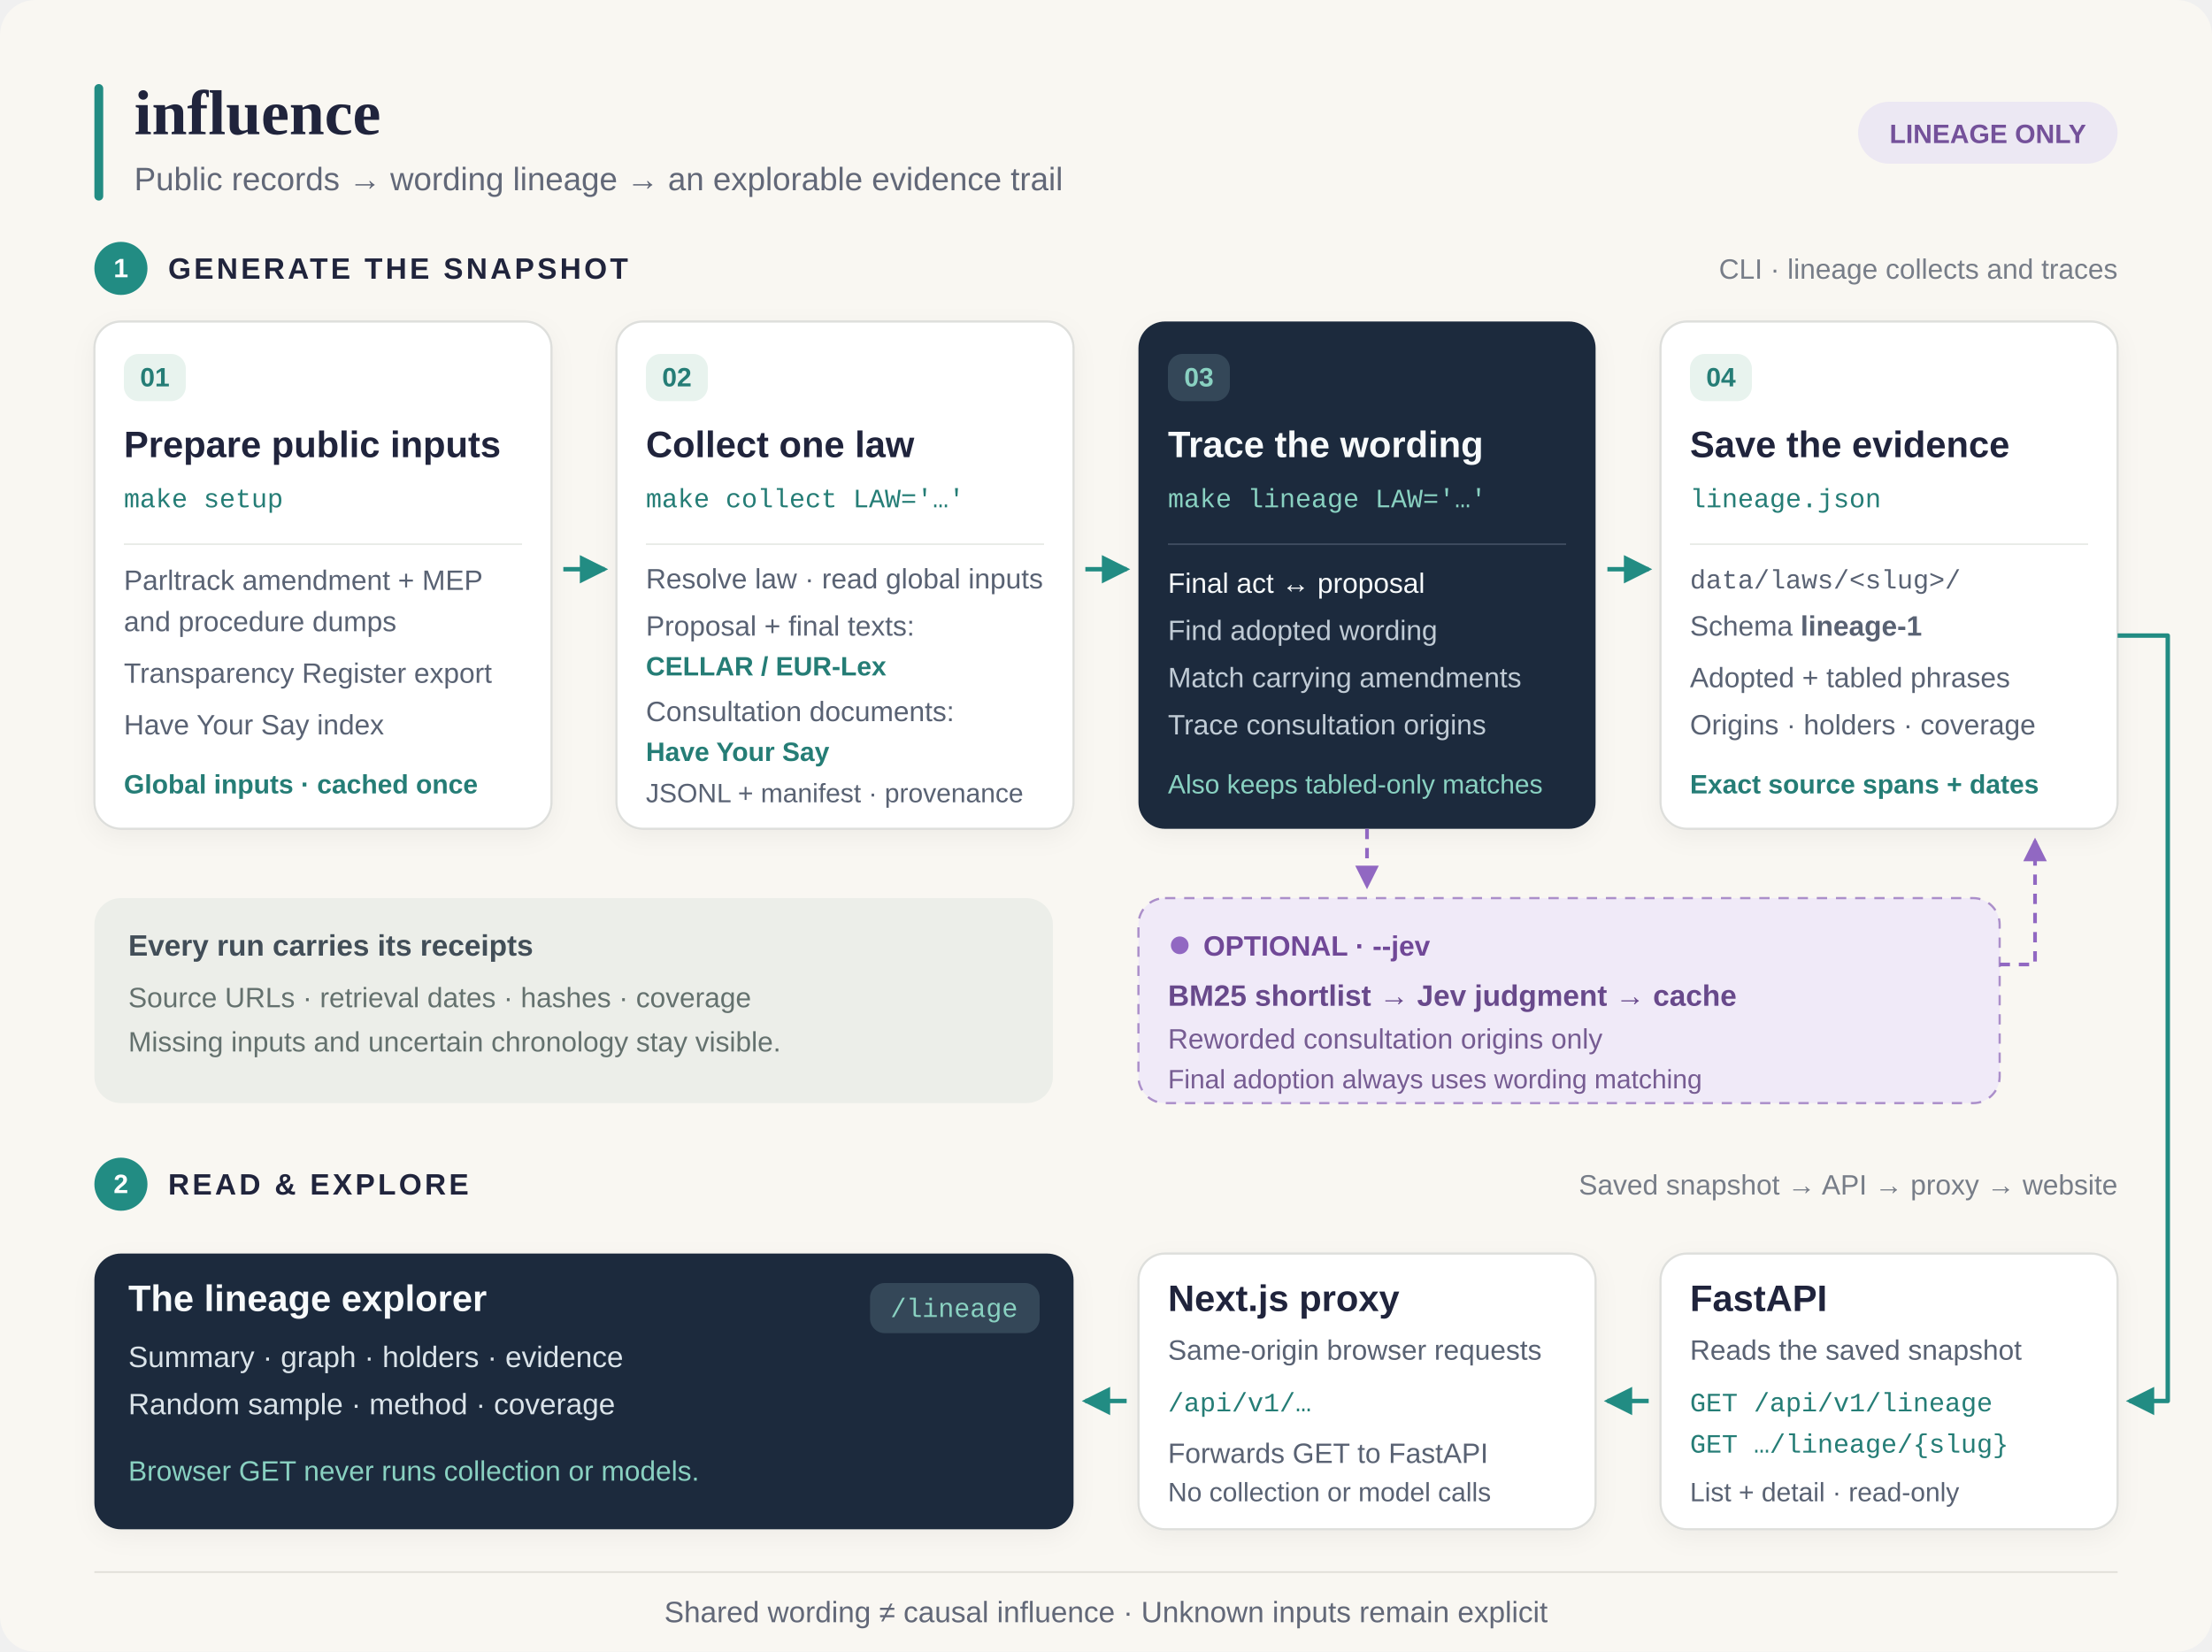
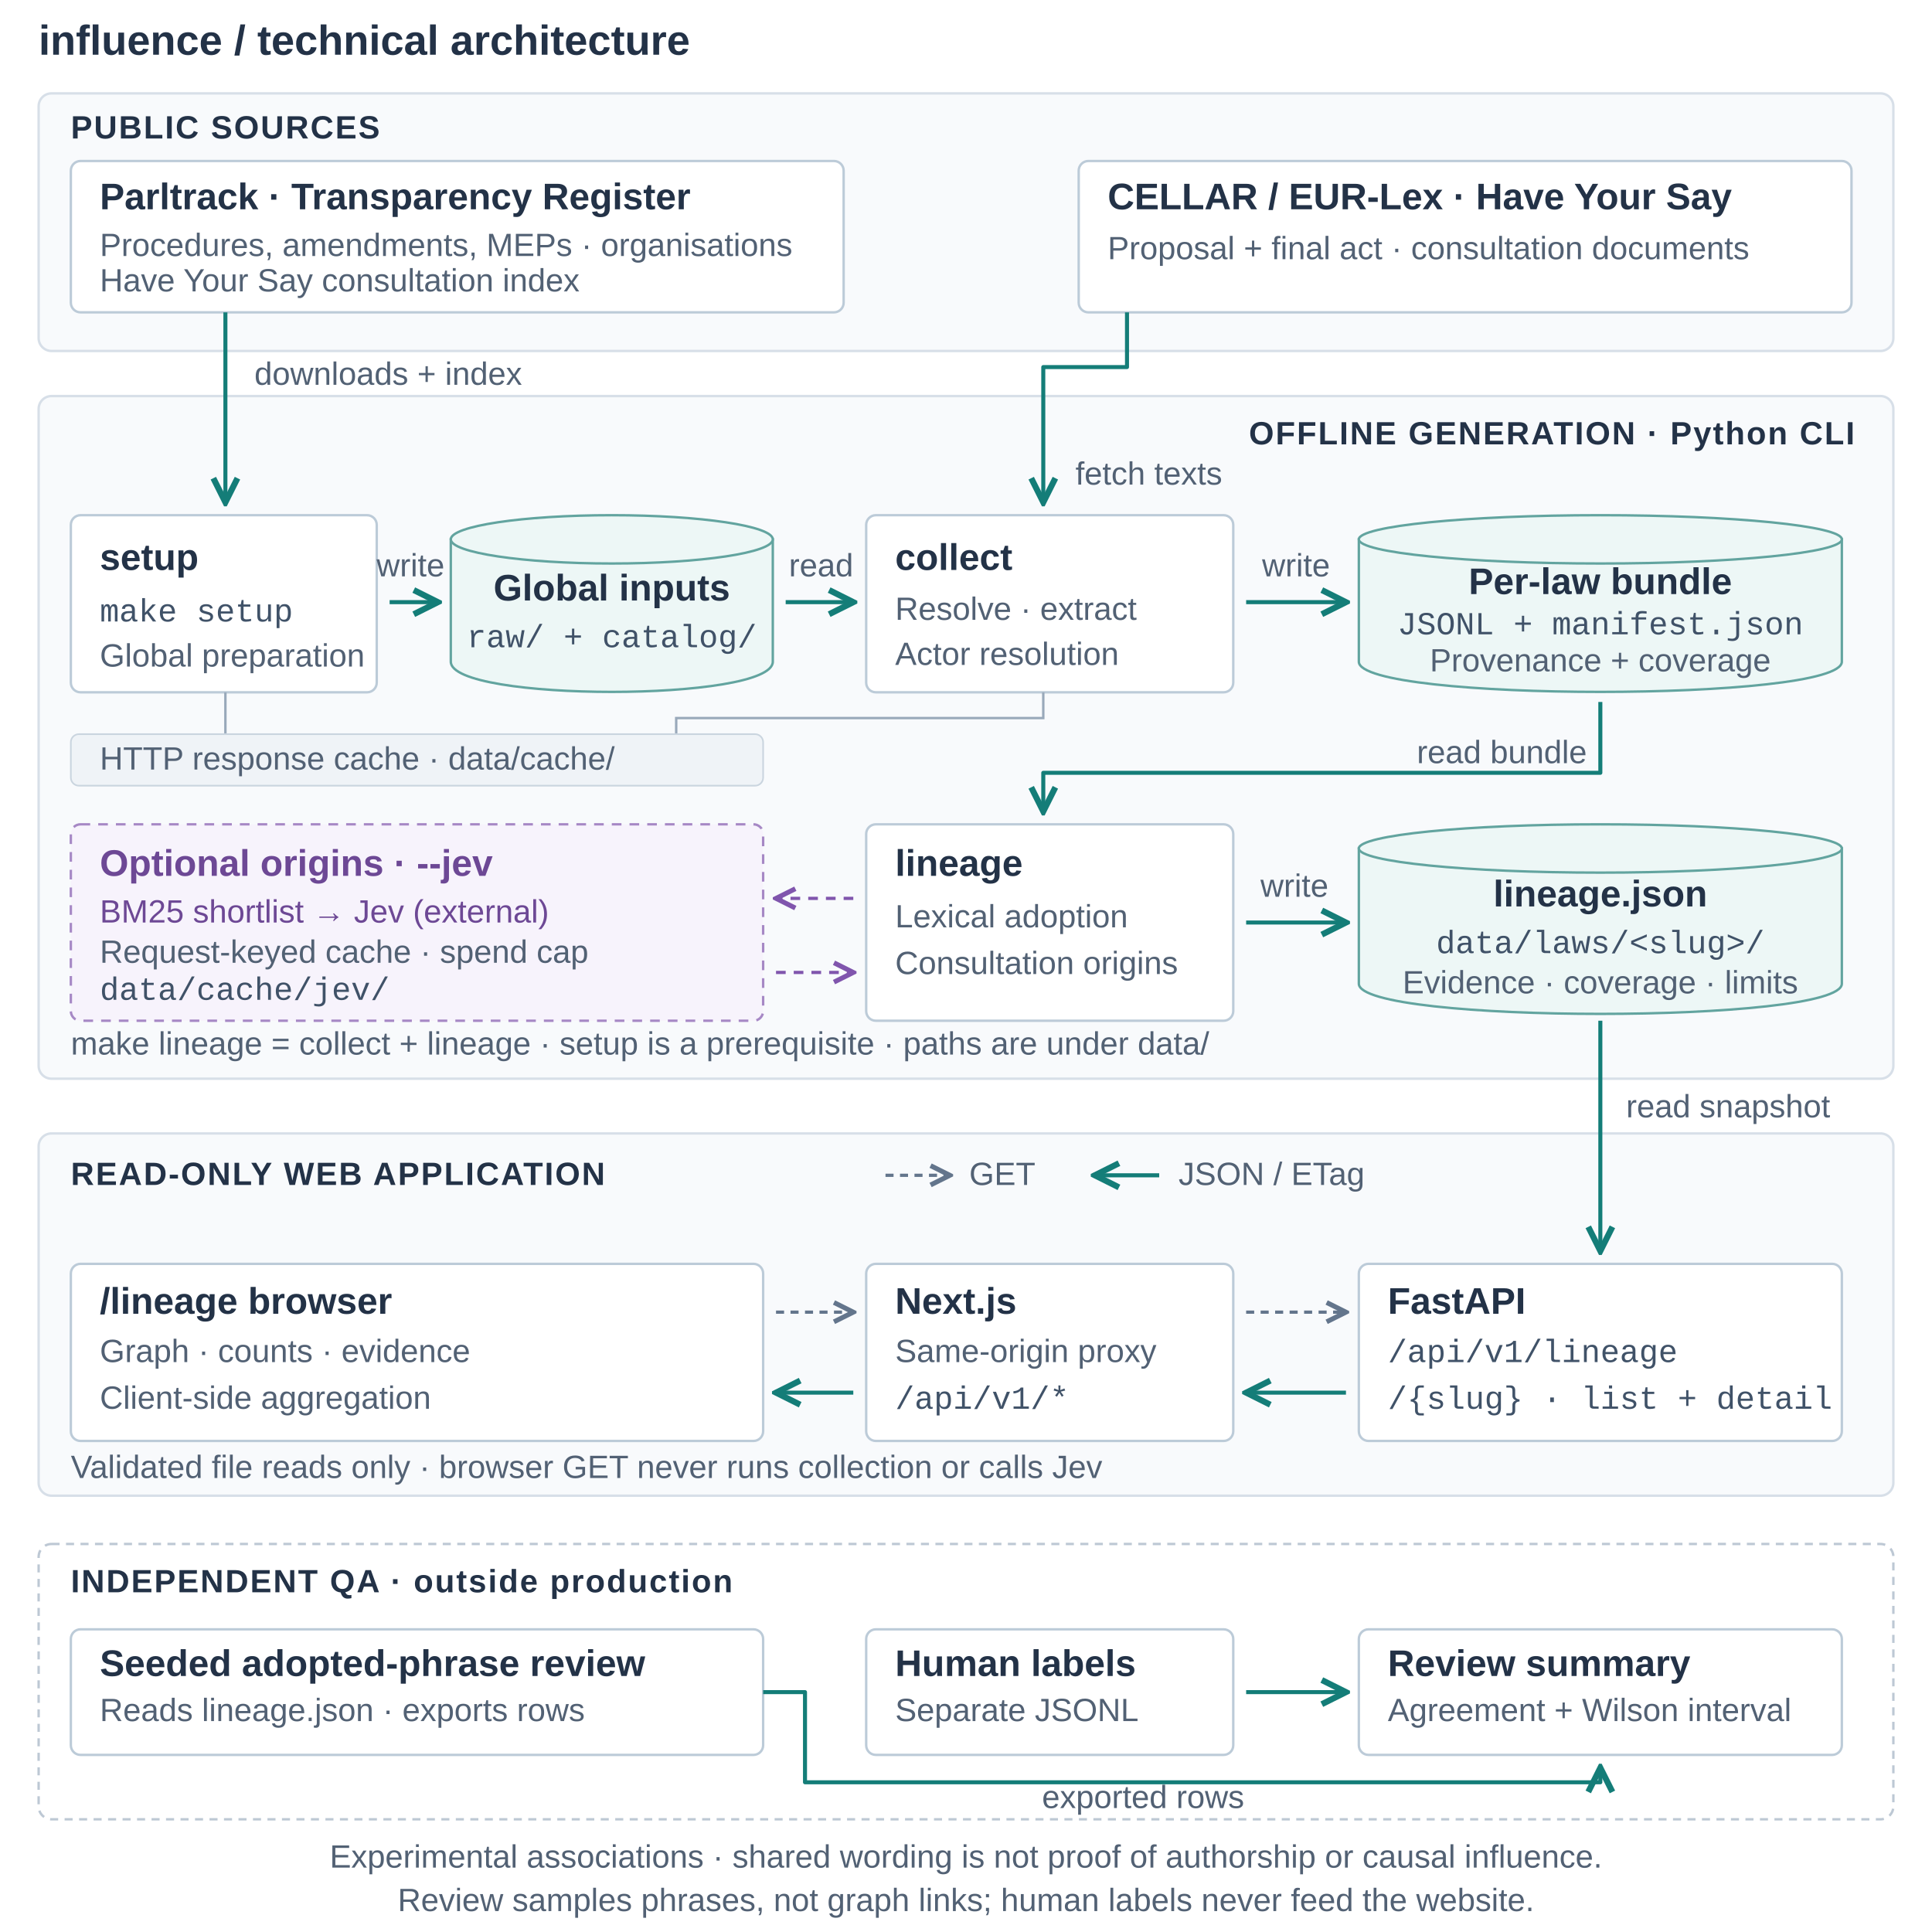
- <svg xmlns="http://www.w3.org/2000/svg" width="1500" height="1120" viewBox="0 0 1500 1120" style="max-width:100%;height:auto" role="img" aria-labelledby="title description">
+ <svg xmlns="http://www.w3.org/2000/svg" width="1200" height="1200" viewBox="0 0 1200 1200" style="max-width:100%;height:auto" role="img" aria-labelledby="title description">
  <defs>
-     <marker id="arrow-teal" viewBox="0 0 10 10" refX="8" refY="5" markerWidth="8" markerHeight="8" orient="auto-start-reverse">
-       <path d="M 1 1 L 9 5 L 1 9 Z" fill="#228c83" />
+     <marker id="data-arrow" markerWidth="8" markerHeight="8" refX="7" refY="4" orient="auto-start-reverse">
+       <path d="M1 1L7 4L1 7" fill="none" stroke="#147d78" stroke-width="1.5" />
    </marker>
-     <marker id="arrow-purple" viewBox="0 0 10 10" refX="8" refY="5" markerWidth="8" markerHeight="8" orient="auto-start-reverse">
-       <path d="M 1 1 L 9 5 L 1 9 Z" fill="#9168c2" />
+     <marker id="request-arrow" markerWidth="8" markerHeight="8" refX="7" refY="4" orient="auto-start-reverse">
+       <path d="M1 1L7 4L1 7" fill="none" stroke="#63758c" stroke-width="1.5" />
    </marker>
-     <filter id="card-shadow" x="-10%" y="-10%" width="120%" height="130%">
-       <feDropShadow dx="0" dy="5" stdDeviation="8" flood-color="#20243c" flood-opacity="0.045" />
-     </filter>
+     <marker id="optional-arrow" markerWidth="8" markerHeight="8" refX="7" refY="4" orient="auto-start-reverse">
+       <path d="M1 1L7 4L1 7" fill="none" stroke="#8055ad" stroke-width="1.5" />
+     </marker>
    <style>
-       text { font-family: -apple-system, BlinkMacSystemFont, 'Segoe UI', Arial, sans-serif; }
-       .title { font-family: Georgia, 'Times New Roman', serif; font-size: 43px; font-weight: 700; fill: #20243c; }
-       .subtitle { font-size: 22px; fill: #626878; }
-       .lane { font-size: 20px; font-weight: 700; letter-spacing: 2px; fill: #20243c; }
-       .card-title { font-size: 25px; font-weight: 650; fill: #20243c; }
-       .body { font-size: 19px; fill: #596273; }
-       .label { font-size: 18px; font-weight: 600; fill: #257d76; }
-       .mono { font-family: 'SFMono-Regular', Consolas, 'Liberation Mono', monospace; font-size: 18px; }
-       .white { fill: #f7fafb; }
-       .muted-white { fill: #c0cbd5; }
-       .step { font-size: 18px; font-weight: 700; fill: #257d76; }
-       .card { fill: #ffffff; stroke: #dedfdc; stroke-width: 1.5; filter: url(#card-shadow); }
-       .flow { fill: none; stroke: #228c83; stroke-width: 3; stroke-linejoin: round; marker-end: url(#arrow-teal); }
-       .optional-flow { fill: none; stroke: #9168c2; stroke-width: 2.5; stroke-dasharray: 7 6; stroke-linejoin: round; marker-end: url(#arrow-purple); }
+       text { font-family: -apple-system, BlinkMacSystemFont, 'Segoe UI', Arial, sans-serif; fill: #233247; }
+       .heading { font-size: 26px; font-weight: 650; }
+       .boundary-label { font-size: 20px; font-weight: 650; letter-spacing: 1px; }
+       .node-label { font-size: 23px; font-weight: 600; }
+       .body { font-size: 20px; fill: #526174; }
+       .small { font-size: 20px; fill: #526174; }
+       .mono { font-family: 'SFMono-Regular', Consolas, 'Liberation Mono', monospace; font-size: 20px; fill: #405268; }
+       .boundary { fill: #f8fafc; stroke: #d7dfe8; stroke-width: 1.5; }
+       .node { fill: white; stroke: #bccbd8; stroke-width: 1.5; }
+       .store { fill: #edf7f6; stroke: #62a49f; stroke-width: 1.5; }
+       .data { fill: none; stroke: #147d78; stroke-width: 2.5; stroke-linejoin: round; marker-end: url(#data-arrow); }
+       .request { fill: none; stroke: #63758c; stroke-width: 2; stroke-dasharray: 5 4; marker-end: url(#request-arrow); }
+       .optional { fill: none; stroke: #8055ad; stroke-width: 2; stroke-dasharray: 6 5; marker-end: url(#optional-arrow); }
+       .cache-use { fill: none; stroke: #99a9ba; stroke-width: 1.5; }
    </style>
  </defs>
-   <rect width="1500" height="1120" rx="24" fill="#f9f7f2" />
-   <rect x="64" y="57" width="6" height="79" rx="3" fill="#228c83" />
-   <text x="91" y="91" class="title">influence</text>
-   <text x="91" y="129" class="subtitle">Public records → wording lineage → an explorable evidence trail</text>
-   <rect x="1260" y="69" width="176" height="42" rx="21" fill="#ece8f3" />
-   <text x="1348" y="97" text-anchor="middle" font-size="18" font-weight="600" fill="#74519a">LINEAGE ONLY</text>
-   <circle cx="82" cy="182" r="18" fill="#228c83" />
-   <text x="82" y="188" text-anchor="middle" font-size="18" font-weight="700" fill="#fff">1</text>
-   <text x="114" y="189" class="lane">GENERATE THE SNAPSHOT</text>
-   <text x="1436" y="189" text-anchor="end" font-size="19" fill="#777d88">CLI · lineage collects and traces</text>
-   <rect x="64" y="218" width="310" height="344" rx="18" class="card" />
-   <rect x="84" y="240" width="42" height="32" rx="10" fill="#e8f3ee" />
-   <text x="105" y="262" text-anchor="middle" class="step">01</text>
-   <text x="84" y="310" class="card-title">Prepare public inputs</text>
-   <text x="84" y="344" class="mono" fill="#257d76">make setup</text>
-   <path d="M84 369 H354" stroke="#e5e8e4" />
-   <text x="84" y="400" class="body">Parltrack amendment + MEP</text>
-   <text x="84" y="428" class="body">and procedure dumps</text>
-   <text x="84" y="463" class="body">Transparency Register export</text>
-   <text x="84" y="498" class="body">Have Your Say index</text>
-   <text x="84" y="538" class="label">Global inputs · cached once</text>
-   <path d="M382 386 H410" class="flow" />
-   <rect x="418" y="218" width="310" height="344" rx="18" class="card" />
-   <rect x="438" y="240" width="42" height="32" rx="10" fill="#e8f3ee" />
-   <text x="459" y="262" text-anchor="middle" class="step">02</text>
-   <text x="438" y="310" class="card-title">Collect one law</text>
-   <text x="438" y="344" class="mono" fill="#257d76">make collect LAW='…'</text>
-   <path d="M438 369 H708" stroke="#e5e8e4" />
-   <text x="438" y="399" class="body">Resolve law · read global inputs</text>
-   <text x="438" y="431" class="body">Proposal + final texts:</text>
-   <text x="438" y="458" class="label">CELLAR / EUR-Lex</text>
-   <text x="438" y="489" class="body">Consultation documents:</text>
-   <text x="438" y="516" class="label">Have Your Say</text>
-   <text x="438" y="544" font-size="18" fill="#596273">JSONL + manifest · provenance</text>
-   <path d="M736 386 H764" class="flow" />
-   <rect x="772" y="218" width="310" height="344" rx="18" fill="#1d293d" filter="url(#card-shadow)" />
-   <rect x="792" y="240" width="42" height="32" rx="10" fill="#344758" />
-   <text x="813" y="262" text-anchor="middle" font-size="18" font-weight="700" fill="#89d1c1">03</text>
-   <text x="792" y="310" class="card-title white">Trace the wording</text>
-   <text x="792" y="344" class="mono" fill="#89d1c1">make lineage LAW='…'</text>
-   <path d="M792 369 H1062" stroke="#435064" />
-   <text x="792" y="402" class="body white">Final act ↔ proposal</text>
-   <text x="792" y="434" class="body muted-white">Find adopted wording</text>
-   <text x="792" y="466" class="body muted-white">Match carrying amendments</text>
-   <text x="792" y="498" class="body muted-white">Trace consultation origins</text>
-   <text x="792" y="538" font-size="18" fill="#89d1c1">Also keeps tabled-only matches</text>
-   <path d="M1090 386 H1118" class="flow" />
-   <rect x="1126" y="218" width="310" height="344" rx="18" class="card" />
-   <rect x="1146" y="240" width="42" height="32" rx="10" fill="#e8f3ee" />
-   <text x="1167" y="262" text-anchor="middle" class="step">04</text>
-   <text x="1146" y="310" class="card-title">Save the evidence</text>
-   <text x="1146" y="344" class="mono" fill="#257d76">lineage.json</text>
-   <path d="M1146 369 H1416" stroke="#e5e8e4" />
-   <text x="1146" y="399" class="mono" fill="#596273">data/laws/&lt;slug&gt;/</text>
-   <text x="1146" y="431" class="body">Schema <tspan font-weight="700">lineage-1</tspan>
-   </text>
-   <text x="1146" y="466" class="body">Adopted + tabled phrases</text>
-   <text x="1146" y="498" class="body">Origins · holders · coverage</text>
-   <text x="1146" y="538" class="label">Exact source spans + dates</text>
-   <path d="M927 562 V601" class="optional-flow" />
-   <rect x="772" y="609" width="584" height="139" rx="18" fill="#f0eaf8" stroke="#ab8fca" stroke-width="1.5" stroke-dasharray="7 6" />
-   <circle cx="800" cy="641" r="6" fill="#9168c2" />
-   <text x="816" y="648" font-size="19" font-weight="700" fill="#704897">OPTIONAL · --jev</text>
-   <text x="792" y="682" font-size="20" font-weight="600" fill="#68498b">BM25 shortlist → Jev judgment → cache</text>
-   <text x="792" y="711" font-size="19" fill="#765c92">Reworded consultation origins only</text>
-   <text x="792" y="738" font-size="18" fill="#765c92">Final adoption always uses wording matching</text>
-   <path d="M1356 654 H1380 V570" class="optional-flow" />
-   <rect x="64" y="609" width="650" height="139" rx="18" fill="#eceee9" />
-   <text x="87" y="648" font-size="20" font-weight="600" fill="#424e58">Every run carries its receipts</text>
-   <text x="87" y="683" font-size="19" fill="#64716e">Source URLs · retrieval dates · hashes · coverage</text>
-   <text x="87" y="713" font-size="19" fill="#64716e">Missing inputs and uncertain chronology stay visible.</text>
-   <circle cx="82" cy="803" r="18" fill="#228c83" />
-   <text x="82" y="809" text-anchor="middle" font-size="18" font-weight="700" fill="#fff">2</text>
-   <text x="114" y="810" class="lane">READ &amp; EXPLORE</text>
-   <text x="1436" y="810" text-anchor="end" font-size="19" fill="#777d88">Saved snapshot → API → proxy → website</text>
-   <path d="M1436 431 H1470 V950 H1444" class="flow" />
-   <rect x="1126" y="850" width="310" height="187" rx="18" class="card" />
-   <text x="1146" y="889" class="card-title">FastAPI</text>
-   <text x="1146" y="922" class="body">Reads the saved snapshot</text>
-   <text x="1146" y="957" class="mono" fill="#257d76">GET /api/v1/lineage</text>
-   <text x="1146" y="985" class="mono" fill="#257d76">GET …/lineage/{slug}</text>
-   <text x="1146" y="1018" font-size="18" fill="#596273">List + detail · read-only</text>
-   <path d="M1118 950 H1090" class="flow" />
-   <rect x="772" y="850" width="310" height="187" rx="18" class="card" />
-   <text x="792" y="889" class="card-title">Next.js proxy</text>
-   <text x="792" y="922" class="body">Same-origin browser requests</text>
-   <text x="792" y="957" class="mono" fill="#257d76">/api/v1/…</text>
-   <text x="792" y="992" class="body">Forwards GET to FastAPI</text>
-   <text x="792" y="1018" font-size="18" fill="#596273">No collection or model calls</text>
-   <path d="M764 950 H736" class="flow" />
-   <rect x="64" y="850" width="664" height="187" rx="18" fill="#1d293d" filter="url(#card-shadow)" />
-   <text x="87" y="889" class="card-title white">The lineage explorer</text>
-   <rect x="590" y="870" width="115" height="34" rx="10" fill="#344758" />
-   <text x="647" y="893" text-anchor="middle" class="mono" fill="#89d1c1">/lineage</text>
-   <text x="87" y="927" font-size="20" fill="#dae3e9">Summary · graph · holders · evidence</text>
-   <text x="87" y="959" font-size="20" fill="#dae3e9">Random sample · method · coverage</text>
-   <text x="87" y="1004" font-size="19" fill="#89d1c1">Browser GET never runs collection or models.</text>
-   <path d="M64 1066 H1436" stroke="#dddcd4" />
-   <text x="750" y="1100" text-anchor="middle" font-size="20" fill="#626878">Shared wording ≠ causal influence  ·  Unknown inputs remain explicit</text>
+   <rect width="1200" height="1200" fill="white" />
+   <text x="24" y="34" class="heading">influence / technical architecture</text>
+   <rect x="24" y="58" width="1152" height="160" rx="8" class="boundary" />
+   <text x="44" y="86" class="boundary-label">PUBLIC SOURCES</text>
+   <rect x="44" y="100" width="480" height="94" rx="6" class="node" />
+   <text x="62" y="130" class="node-label">Parltrack · Transparency Register</text>
+   <text x="62" y="159" class="small">Procedures, amendments, MEPs · organisations</text>
+   <text x="62" y="181" class="small">Have Your Say consultation index</text>
+   <rect x="670" y="100" width="480" height="94" rx="6" class="node" />
+   <text x="688" y="130" class="node-label">CELLAR / EUR-Lex · Have Your Say</text>
+   <text x="688" y="161" class="small">Proposal + final act · consultation documents</text>
+   <rect x="24" y="246" width="1152" height="424" rx="8" class="boundary" />
+   <text x="1152" y="276" text-anchor="end" class="boundary-label">OFFLINE GENERATION · Python CLI</text>
+   <path d="M140 194V312" class="data" />
+   <text x="158" y="239" class="small">downloads + index</text>
+   <path d="M700 194V228H648V312" class="data" />
+   <text x="668" y="301" class="small">fetch texts</text>
+   <rect x="44" y="320" width="190" height="110" rx="6" class="node" />
+   <text x="62" y="354" class="node-label">setup</text>
+   <text x="62" y="386" class="mono">make setup</text>
+   <text x="62" y="414" class="small">Global preparation</text>
+   <path d="M242 374H272" class="data" />
+   <text x="255" y="358" text-anchor="middle" class="small">write</text>
+   <path d="M280 335V411C280 436 480 436 480 411V335Z" class="store" />
+   <ellipse cx="380" cy="335" rx="100" ry="15" class="store" />
+   <text x="380" y="373" text-anchor="middle" class="node-label">Global inputs</text>
+   <text x="380" y="402" text-anchor="middle" class="mono">raw/ + catalog/</text>
+   <path d="M488 374H530" class="data" />
+   <text x="510" y="358" text-anchor="middle" class="small">read</text>
+   <rect x="538" y="320" width="228" height="110" rx="6" class="node" />
+   <text x="556" y="354" class="node-label">collect</text>
+   <text x="556" y="385" class="body">Resolve · extract</text>
+   <text x="556" y="413" class="small">Actor resolution</text>
+   <path d="M774 374H836" class="data" />
+   <text x="805" y="358" text-anchor="middle" class="small">write</text>
+   <path d="M844 335V411C844 436 1144 436 1144 411V335Z" class="store" />
+   <ellipse cx="994" cy="335" rx="150" ry="15" class="store" />
+   <text x="994" y="369" text-anchor="middle" class="node-label">Per-law bundle</text>
+   <text x="994" y="394" text-anchor="middle" class="mono">JSONL + manifest.json</text>
+   <text x="994" y="417" text-anchor="middle" class="small">Provenance + coverage</text>
+   <path d="M140 430V456M648 430V446H420V456" class="cache-use" />
+   <rect x="44" y="456" width="430" height="32" rx="5" fill="#eff3f7" stroke="#cad5df" />
+   <text x="62" y="478" class="small">HTTP response cache · data/cache/</text>
+   <path d="M994 436V480H648V504" class="data" />
+   <text x="880" y="474" class="small">read bundle</text>
+   <rect x="538" y="512" width="228" height="122" rx="6" class="node" />
+   <text x="556" y="544" class="node-label">lineage</text>
+   <text x="556" y="576" class="body">Lexical adoption</text>
+   <text x="556" y="605" class="body">Consultation origins</text>
+   <path d="M774 573H836" class="data" />
+   <text x="804" y="557" text-anchor="middle" class="small">write</text>
+   <path d="M844 527V611C844 636 1144 636 1144 611V527Z" class="store" />
+   <ellipse cx="994" cy="527" rx="150" ry="15" class="store" />
+   <text x="994" y="563" text-anchor="middle" class="node-label">lineage.json</text>
+   <text x="994" y="592" text-anchor="middle" class="mono">data/laws/&lt;slug&gt;/</text>
+   <text x="994" y="617" text-anchor="middle" class="small">Evidence · coverage · limits</text>
+   <rect x="44" y="512" width="430" height="122" rx="6" fill="#f7f3fc" stroke="#a688c5" stroke-width="1.5" stroke-dasharray="6 5" />
+   <text x="62" y="544" class="node-label" style="fill:#6d4895">Optional origins · --jev</text>
+   <text x="62" y="573" class="body" style="fill:#6d4895">BM25 shortlist → Jev (external)</text>
+   <text x="62" y="598" class="small">Request-keyed cache · spend cap</text>
+   <text x="62" y="621" class="mono">data/cache/jev/</text>
+   <path d="M530 558H482" class="optional" />
+   <path d="M482 604H530" class="optional" />
+   <text x="44" y="655" class="small">make lineage = collect + lineage · setup is a prerequisite · paths are under data/</text>
+   <rect x="24" y="704" width="1152" height="225" rx="8" class="boundary" />
+   <text x="44" y="736" class="boundary-label">READ-ONLY WEB APPLICATION</text>
+   <path d="M550 730H590" class="request" />
+   <text x="602" y="736" class="small">GET</text>
+   <path d="M720 730H680" class="data" />
+   <text x="732" y="736" class="small">JSON / ETag</text>
+   <path d="M994 634V777" class="data" />
+   <text x="1010" y="694" class="small">read snapshot</text>
+   <rect x="44" y="785" width="430" height="110" rx="6" class="node" />
+   <text x="62" y="816" class="node-label">/lineage browser</text>
+   <text x="62" y="846" class="body">Graph · counts · evidence</text>
+   <text x="62" y="875" class="small">Client-side aggregation</text>
+   <rect x="538" y="785" width="228" height="110" rx="6" class="node" />
+   <text x="556" y="816" class="node-label">Next.js</text>
+   <text x="556" y="846" class="body">Same-origin proxy</text>
+   <text x="556" y="875" class="mono">/api/v1/*</text>
+   <rect x="844" y="785" width="300" height="110" rx="6" class="node" />
+   <text x="862" y="816" class="node-label">FastAPI</text>
+   <text x="862" y="846" class="mono">/api/v1/lineage</text>
+   <text x="862" y="875" class="mono">/{slug} · list + detail</text>
+   <path d="M482 815H530" class="request" />
+   <path d="M774 815H836" class="request" />
+   <path d="M836 865H774" class="data" />
+   <path d="M530 865H482" class="data" />
+   <text x="44" y="918" class="small">Validated file reads only · browser GET never runs collection or calls Jev</text>
+   <rect x="24" y="959" width="1152" height="171" rx="8" fill="white" stroke="#bdc8d4" stroke-width="1.5" stroke-dasharray="5 4" />
+   <text x="44" y="989" class="boundary-label">INDEPENDENT QA · outside production</text>
+   <rect x="44" y="1012" width="430" height="78" rx="6" class="node" />
+   <text x="62" y="1041" class="node-label">Seeded adopted-phrase review</text>
+   <text x="62" y="1069" class="small">Reads lineage.json · exports rows</text>
+   <rect x="538" y="1012" width="228" height="78" rx="6" class="node" />
+   <text x="556" y="1041" class="node-label">Human labels</text>
+   <text x="556" y="1069" class="small">Separate JSONL</text>
+   <rect x="844" y="1012" width="300" height="78" rx="6" class="node" />
+   <text x="862" y="1041" class="node-label">Review summary</text>
+   <text x="862" y="1069" class="small">Agreement + Wilson interval</text>
+   <path d="M774 1051H836" class="data" />
+   <path d="M474 1051H500V1107H994V1098" class="data" />
+   <text x="710" y="1123" text-anchor="middle" class="small">exported rows</text>
+   <text x="600" y="1160" text-anchor="middle" class="small">Experimental associations · shared wording is not proof of authorship or causal influence.</text>
+   <text x="600" y="1187" text-anchor="middle" class="small">Review samples phrases, not graph links; human labels never feed the website.</text>
</svg>
